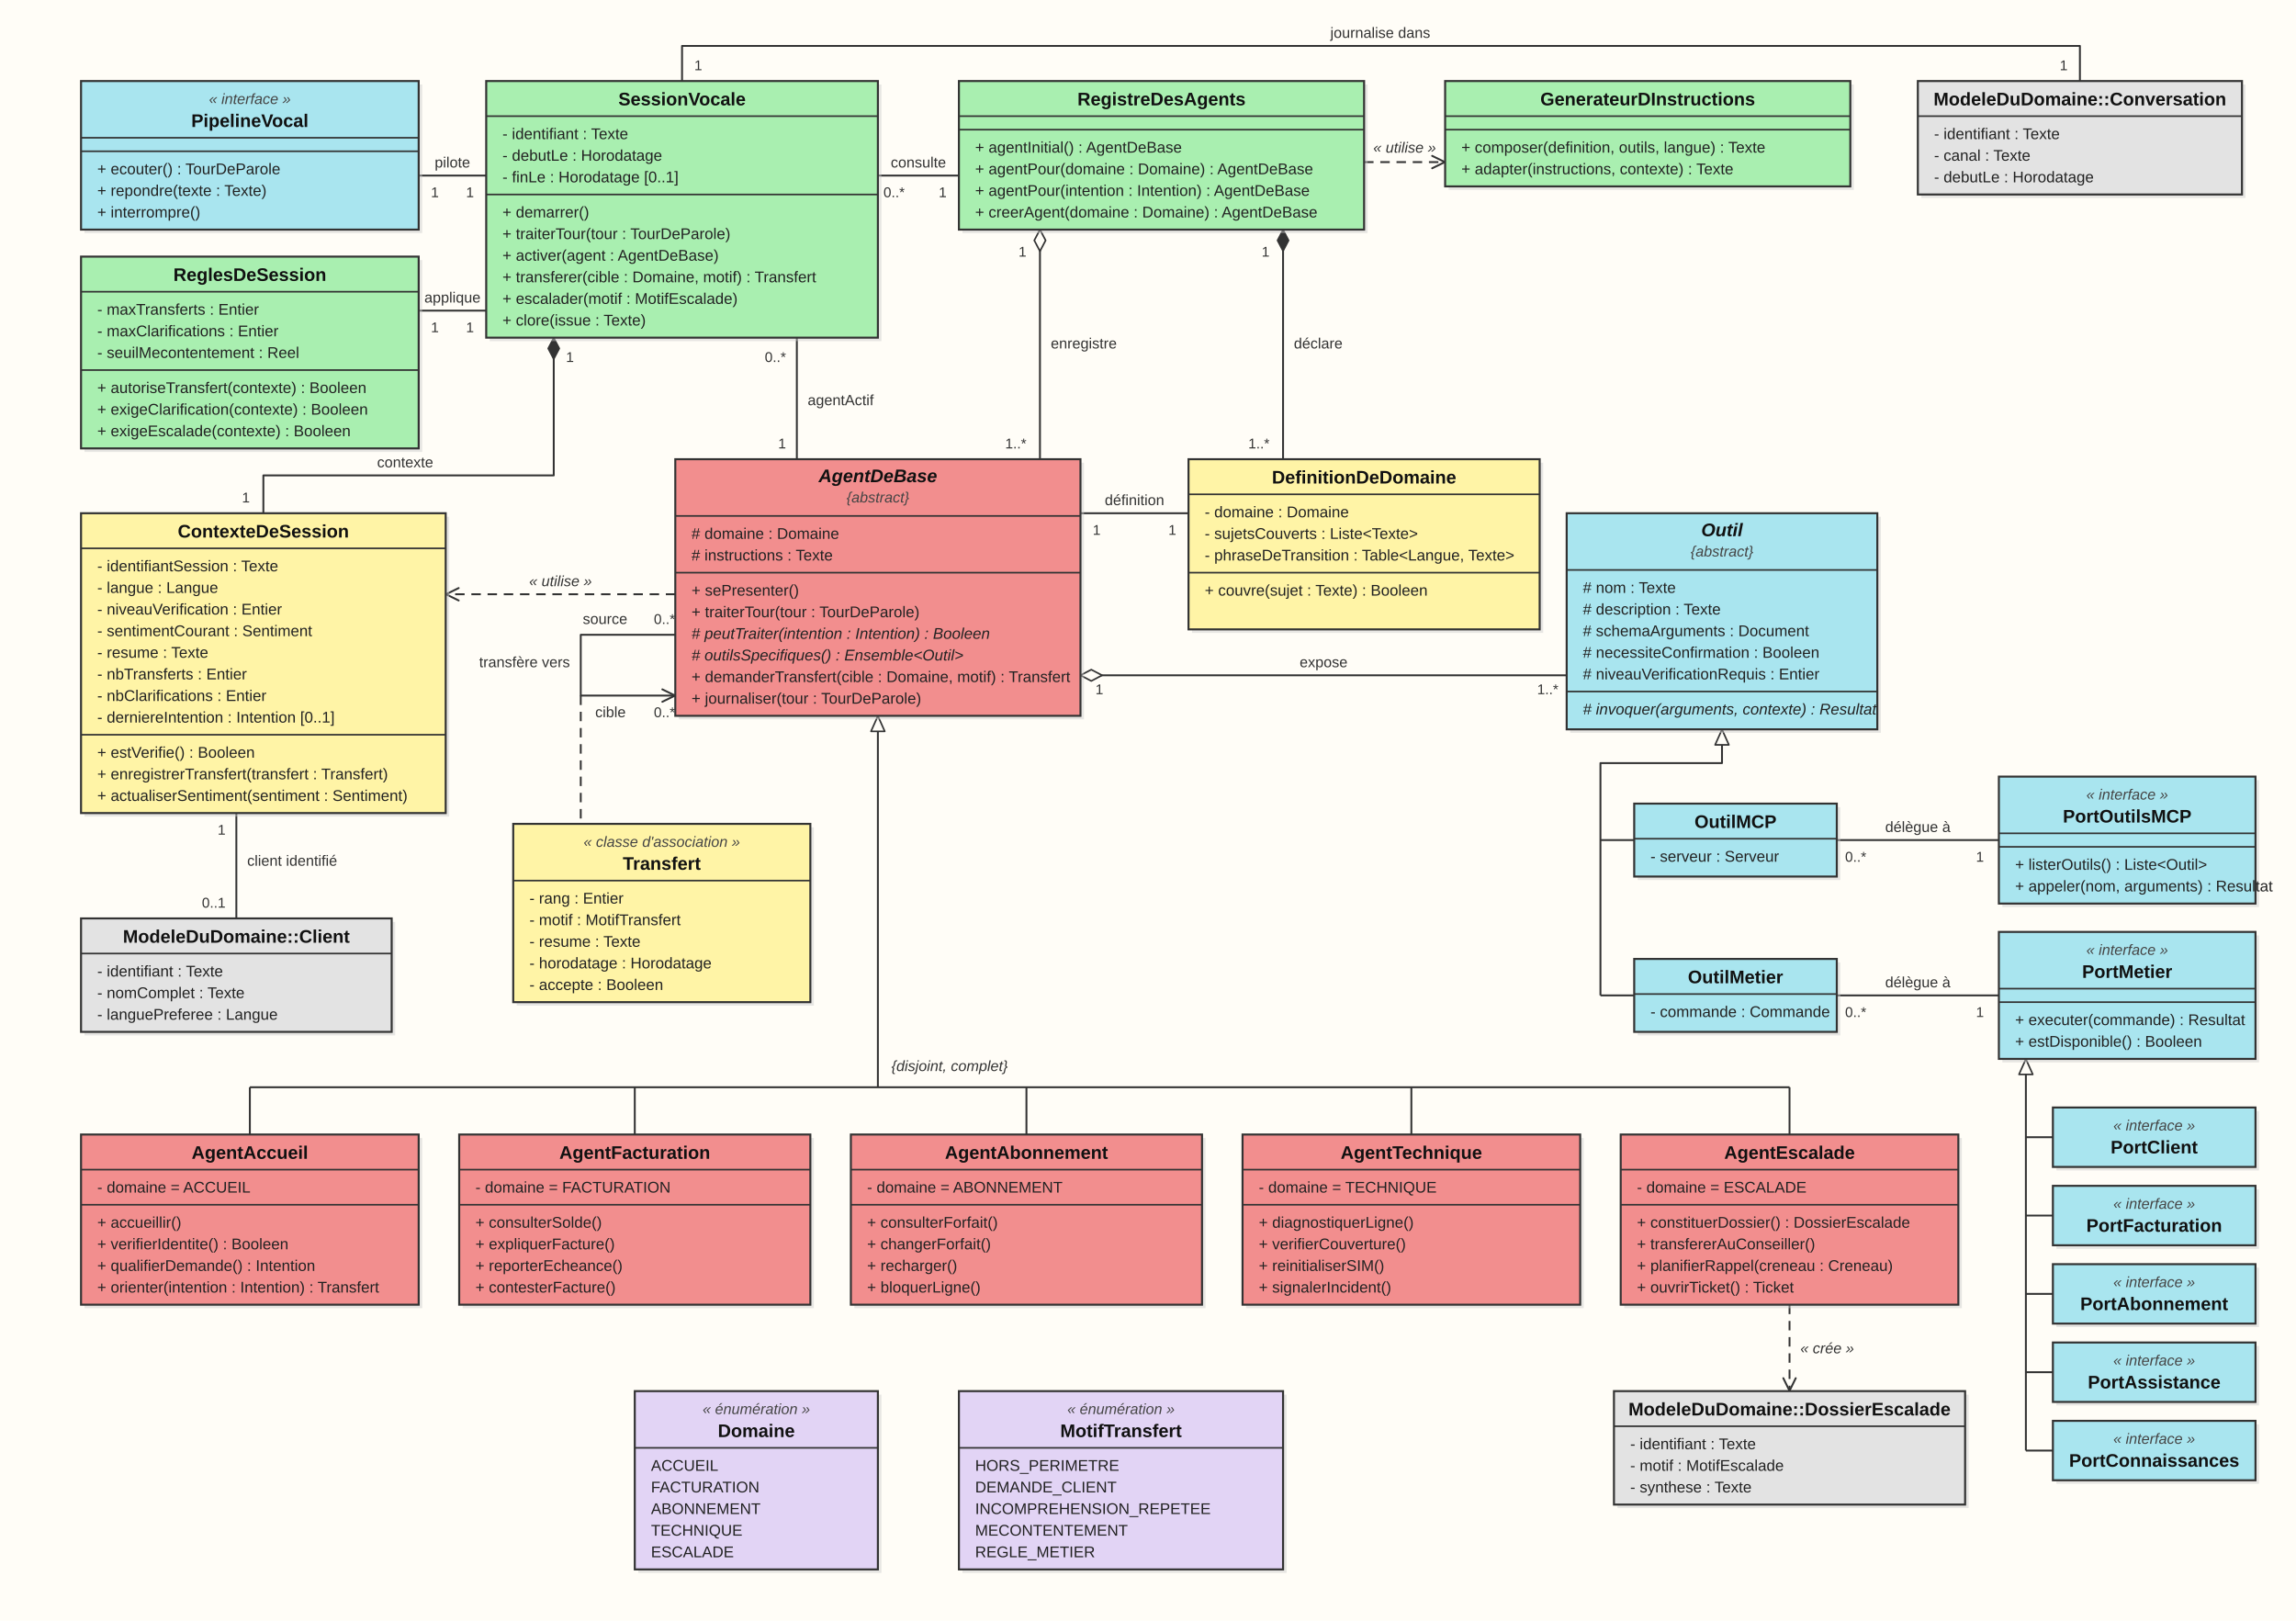
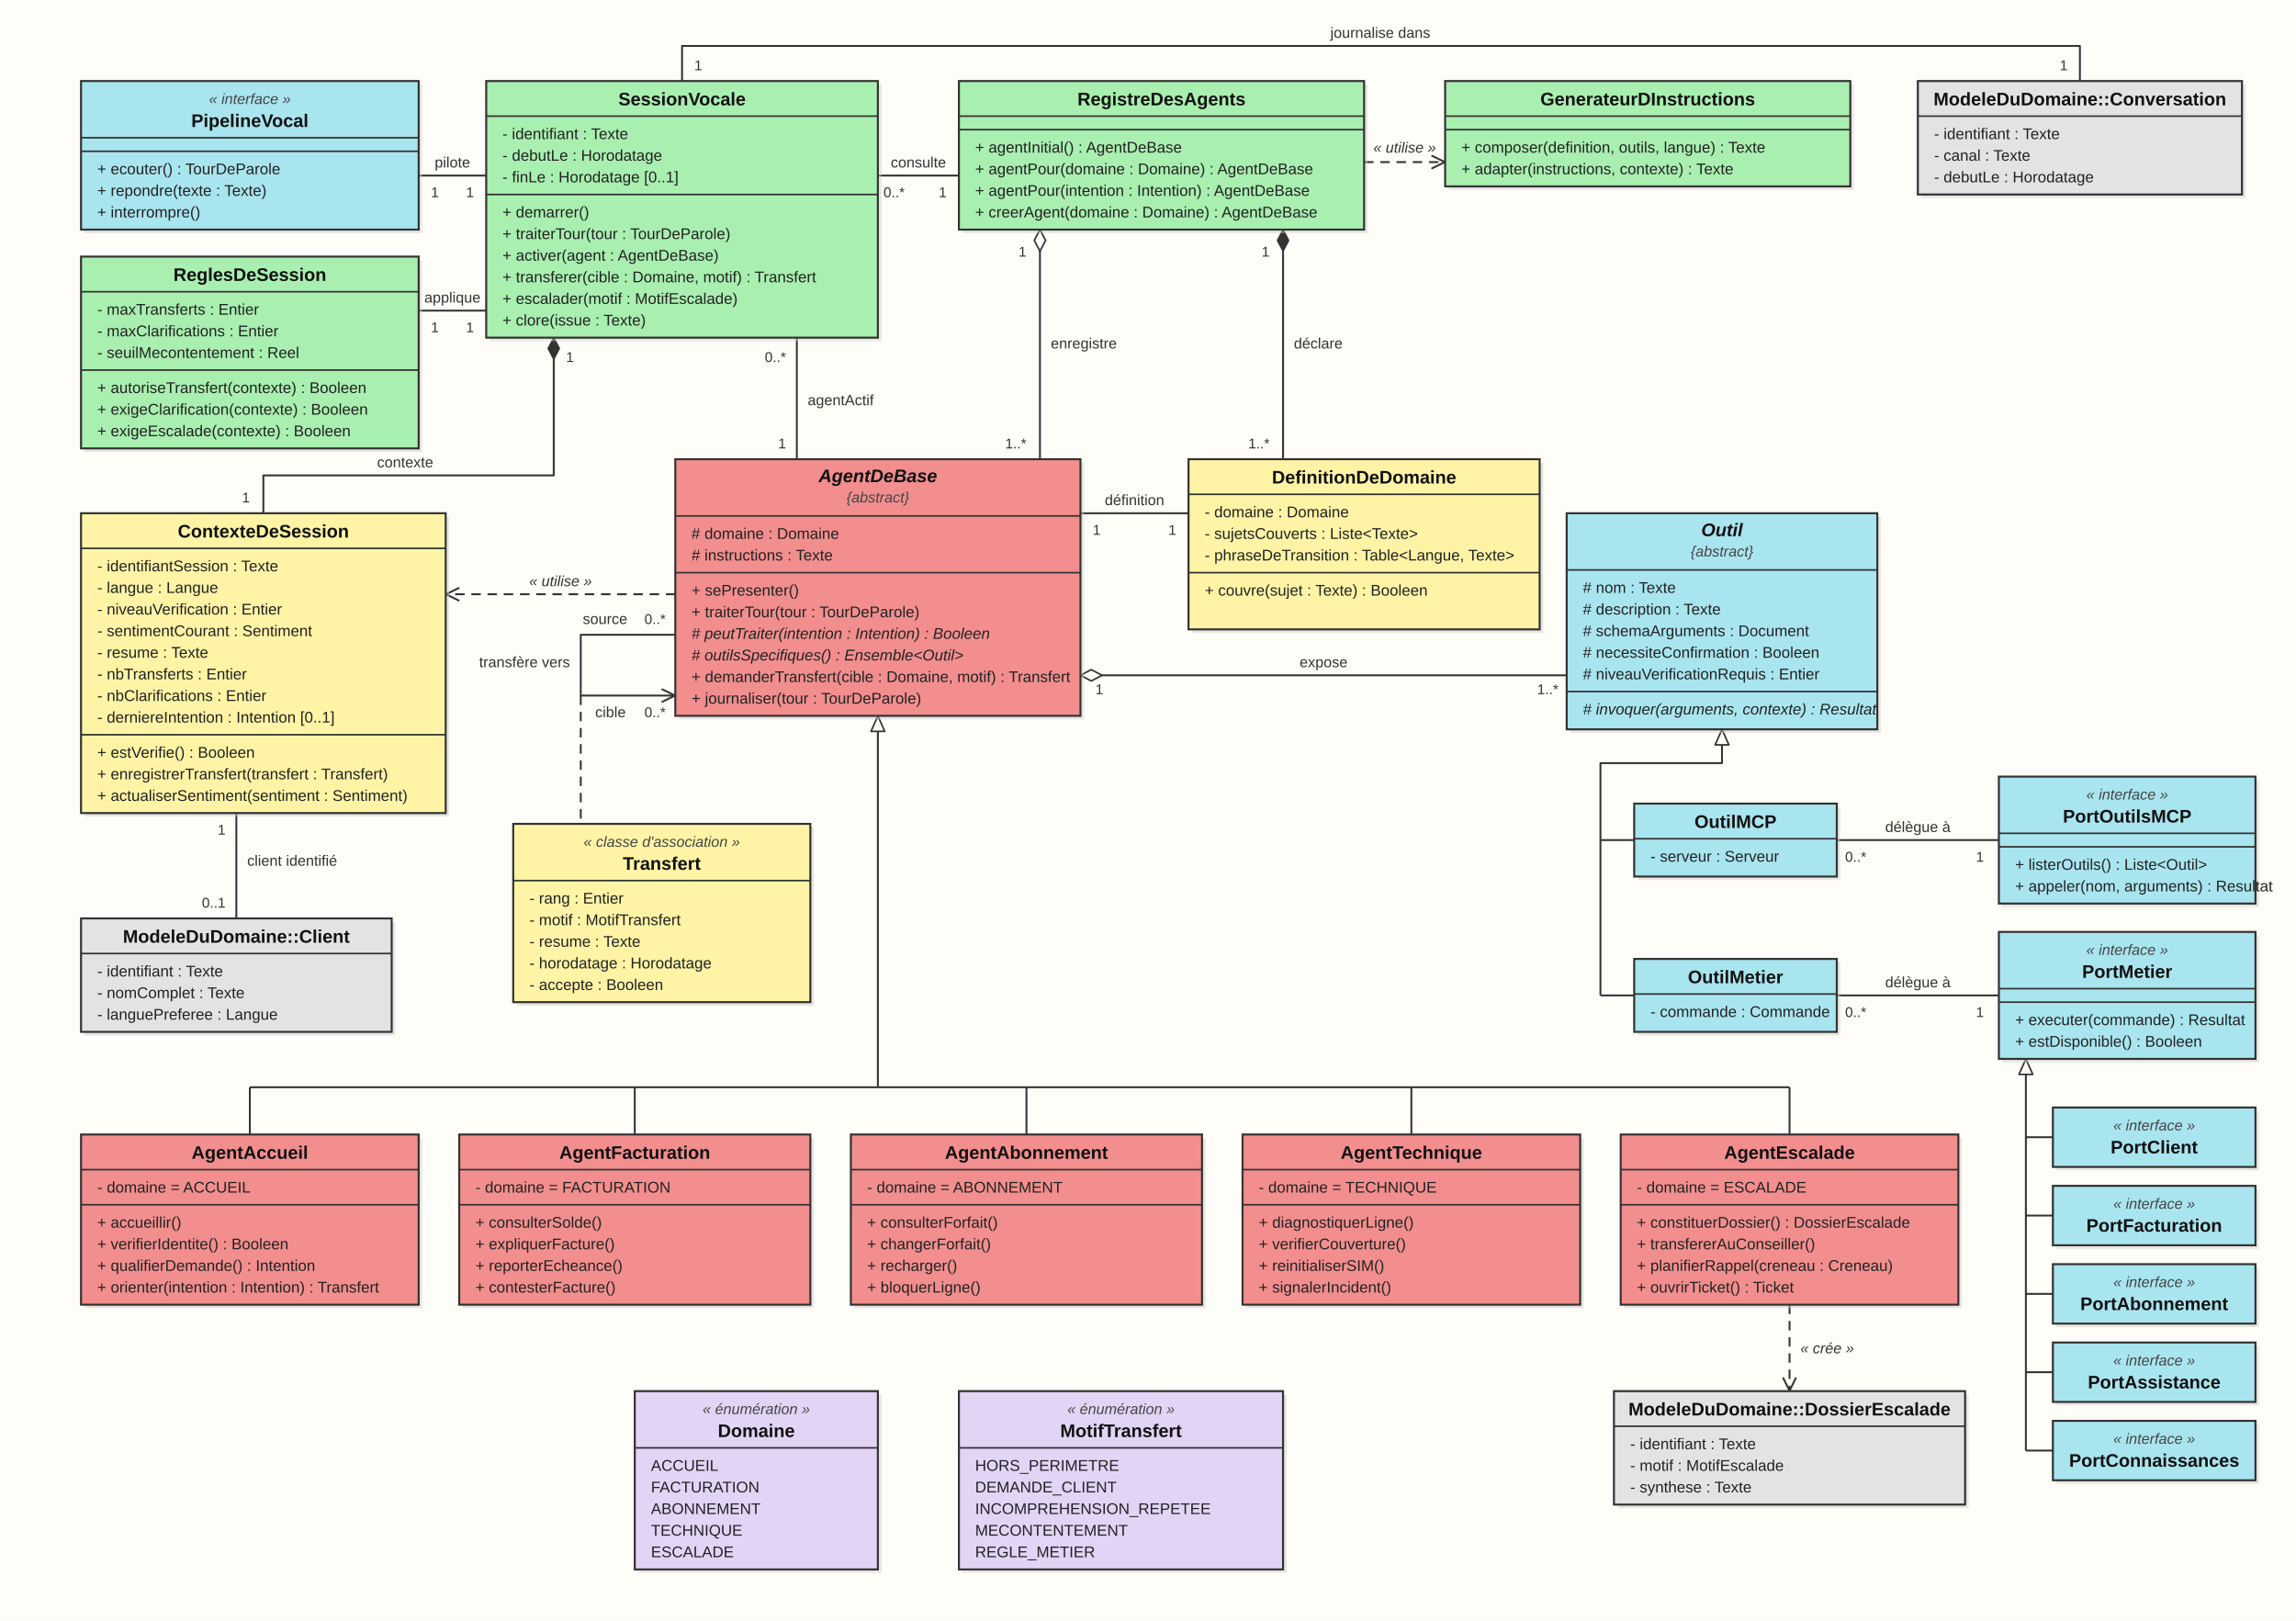
<svg xmlns="http://www.w3.org/2000/svg" version="1.1" viewBox="0 0 1700 1200" width="1700" height="1200">
  <style>
.cname{font-family:Arial,Helvetica,sans-serif;font-size:13.5px;font-weight:700;fill:#111111;}
.cnameA{font-family:Arial,Helvetica,sans-serif;font-size:13.5px;font-weight:700;font-style:italic;fill:#111111;}
.stereo{font-family:Arial,Helvetica,sans-serif;font-size:11px;font-style:italic;fill:#444444;}
.feat{font-family:Arial,Helvetica,sans-serif;font-size:11.5px;fill:#222222;}
.featA{font-family:Arial,Helvetica,sans-serif;font-size:11.5px;font-style:italic;fill:#222222;}
.mult{font-family:Arial,Helvetica,sans-serif;font-size:10.5px;fill:#333333;paint-order:stroke;stroke:#FFFDF7;stroke-width:3.2;stroke-linejoin:round;}
.role{font-family:Arial,Helvetica,sans-serif;font-size:11px;fill:#333333;paint-order:stroke;stroke:#FFFDF7;stroke-width:3.2;stroke-linejoin:round;}
.roleI{font-family:Arial,Helvetica,sans-serif;font-size:11px;font-style:italic;fill:#333333;paint-order:stroke;stroke:#FFFDF7;stroke-width:3.2;stroke-linejoin:round;}
.cons{font-family:Arial,Helvetica,sans-serif;font-size:11px;font-style:italic;fill:#333333;paint-order:stroke;stroke:#FFFDF7;stroke-width:3.2;stroke-linejoin:round;}
.rel{fill:none;stroke:#333333;stroke-width:1.4;stroke-linejoin:round;}
.reld{fill:none;stroke:#333333;stroke-width:1.4;stroke-linejoin:round;stroke-dasharray:7,5;}
.sep{stroke:#333333;stroke-width:1.2;}
.shd{fill:#C9C9C9;opacity:0.45;}
.bx{stroke:#333333;stroke-width:1.5;}
.pink{fill:#F28E8E;} .green{fill:#A9EFB0;} .yellow{fill:#FFF4A6;} .blue{fill:#A9E5EF;} .purple{fill:#E2D4F5;} .grey{fill:#E3E3E3;}
</style>
  <defs>
    <marker id="gen" viewBox="0 0 13 12" refX="12.3" refY="6" markerWidth="13" markerHeight="12" orient="auto" markerUnits="userSpaceOnUse">
      <path d="M0.8,0.9 L12.2,6 L0.8,11.1 Z" fill="#FFFDF7" stroke="#333333" stroke-width="1.2" stroke-linejoin="round" />
    </marker>
    <marker id="dep" viewBox="0 0 12 12" refX="10.6" refY="6" markerWidth="12" markerHeight="12" orient="auto" markerUnits="userSpaceOnUse">
      <path d="M1,1.4 L10.4,6 L1,10.6" fill="none" stroke="#333333" stroke-width="1.4" stroke-linecap="round" stroke-linejoin="round" />
    </marker>
    <marker id="nav" viewBox="0 0 12 12" refX="10.6" refY="6" markerWidth="12" markerHeight="12" orient="auto" markerUnits="userSpaceOnUse">
      <path d="M1,1.4 L10.4,6 L1,10.6" fill="none" stroke="#333333" stroke-width="1.4" stroke-linecap="round" stroke-linejoin="round" />
    </marker>
    <marker id="comp" viewBox="0 0 18 11" refX="1.0" refY="5.5" markerWidth="18" markerHeight="11" orient="auto" markerUnits="userSpaceOnUse">
      <path d="M1,5.5 L9,1.3 L17,5.5 L9,9.7 Z" fill="#333333" stroke="#333333" stroke-width="1" stroke-linejoin="round" />
    </marker>
    <marker id="aggr" viewBox="0 0 18 11" refX="1.0" refY="5.5" markerWidth="18" markerHeight="11" orient="auto" markerUnits="userSpaceOnUse">
      <path d="M1,5.5 L9,1.3 L17,5.5 L9,9.7 Z" fill="#FFFDF7" stroke="#333333" stroke-width="1.2" stroke-linejoin="round" />
    </marker>
  </defs>
  <rect x="0" y="0" width="1700" height="1200" fill="#FFFDF7" />
  <g id="relations">
    <path d="M 360,130 L 310,130" class="rel" />
    <text x="335" y="124" text-anchor="middle" class="role">pilote</text>
    <text x="322" y="146" text-anchor="middle" class="mult">1</text>
    <text x="348" y="146" text-anchor="middle" class="mult">1</text>
    <path d="M 505,60 L 505,34 L 1540,34 L 1540,60" class="rel" />
    <text x="1022" y="28" text-anchor="middle" class="role">journalise dans</text>
    <text x="517" y="52" text-anchor="middle" class="mult">1</text>
    <text x="1528" y="52" text-anchor="middle" class="mult">1</text>
    <path d="M 650,130 L 710,130" class="rel" />
    <text x="680" y="124" text-anchor="middle" class="role">consulte</text>
    <text x="662" y="146" text-anchor="middle" class="mult">0..*</text>
    <text x="698" y="146" text-anchor="middle" class="mult">1</text>
    <path d="M 360,230 L 310,230" class="rel" />
    <text x="335" y="224" text-anchor="middle" class="role">applique</text>
    <text x="348" y="246" text-anchor="middle" class="mult">1</text>
    <text x="322" y="246" text-anchor="middle" class="mult">1</text>
    <path d="M 410,250 L 410,352 L 195,352 L 195,380" class="rel" marker-start="url(#comp)" />
    <text x="422" y="268" text-anchor="middle" class="mult">1</text>
    <text x="185" y="372" text-anchor="end" class="mult">1</text>
    <text x="300" y="346" text-anchor="middle" class="role">contexte</text>
    <path d="M 590,250 L 590,340" class="rel" />
    <text x="598" y="300" text-anchor="start" class="role">agentActif</text>
    <text x="582" y="268" text-anchor="end" class="mult">0..*</text>
    <text x="582" y="332" text-anchor="end" class="mult">1</text>
    <path d="M 770,170 L 770,340" class="rel" marker-start="url(#aggr)" />
    <text x="760" y="190" text-anchor="end" class="mult">1</text>
    <text x="760" y="332" text-anchor="end" class="mult">1..*</text>
    <text x="778" y="258" text-anchor="start" class="role">enregistre</text>
    <path d="M 950,170 L 950,340" class="rel" marker-start="url(#comp)" />
    <text x="940" y="190" text-anchor="end" class="mult">1</text>
    <text x="940" y="332" text-anchor="end" class="mult">1..*</text>
    <text x="958" y="258" text-anchor="start" class="role">déclare</text>
    <path d="M 1010,120 L 1070,120" class="reld" marker-end="url(#dep)" />
    <text x="1040" y="113" text-anchor="middle" class="roleI">« utilise »</text>
    <path d="M 800,380 L 880,380" class="rel" />
    <text x="840" y="374" text-anchor="middle" class="role">définition</text>
    <text x="812" y="396" text-anchor="middle" class="mult">1</text>
    <text x="868" y="396" text-anchor="middle" class="mult">1</text>
    <path d="M 500,440 L 330,440" class="reld" marker-end="url(#dep)" />
    <text x="415" y="434" text-anchor="middle" class="roleI">« utilise »</text>
    <path d="M 500,470 L 430,470 L 430,515 L 500,515" class="rel" marker-end="url(#nav)" />
    <text x="448" y="462" text-anchor="middle" class="role">source</text>
-     <text x="492" y="462" text-anchor="middle" class="mult">0..*</text>
+     <text x="485" y="462" text-anchor="middle" class="mult">0..*</text>
    <text x="452" y="531" text-anchor="middle" class="role">cible</text>
-     <text x="492" y="531" text-anchor="middle" class="mult">0..*</text>
+     <text x="485" y="531" text-anchor="middle" class="mult">0..*</text>
    <text x="422" y="494" text-anchor="end" class="role">transfère vers</text>
    <path d="M 430,515 L 430,610" class="reld" />
    <path d="M 175,602 L 175,680" class="rel" />
    <text x="183" y="641" text-anchor="start" class="role">client identifié</text>
    <text x="167" y="618" text-anchor="end" class="mult">1</text>
    <text x="167" y="672" text-anchor="end" class="mult">0..1</text>
    <path d="M 800,500 L 1160,500" class="rel" marker-start="url(#aggr)" />
    <text x="980" y="494" text-anchor="middle" class="role">expose</text>
    <text x="814" y="514" text-anchor="middle" class="mult">1</text>
    <text x="1146" y="514" text-anchor="middle" class="mult">1..*</text>
    <path d="M 1185,737 L 1185,565 L 1275,565 L 1275,540" class="rel" marker-end="url(#gen)" />
    <path d="M 1210,622 L 1185,622" class="rel" />
    <path d="M 1210,737 L 1185,737" class="rel" />
    <path d="M 1360,622 L 1480,622" class="rel" />
    <text x="1420" y="616" text-anchor="middle" class="role">délègue à</text>
    <text x="1374" y="638" text-anchor="middle" class="mult">0..*</text>
    <text x="1466" y="638" text-anchor="middle" class="mult">1</text>
    <path d="M 1360,737 L 1480,737" class="rel" />
    <text x="1420" y="731" text-anchor="middle" class="role">délègue à</text>
    <text x="1374" y="753" text-anchor="middle" class="mult">0..*</text>
    <text x="1466" y="753" text-anchor="middle" class="mult">1</text>
    <path d="M 1500,1074 L 1500,784" class="rel" marker-end="url(#gen)" />
    <path d="M 1520,842 L 1500,842" class="rel" />
    <path d="M 1520,900 L 1500,900" class="rel" />
    <path d="M 1520,958 L 1500,958" class="rel" />
    <path d="M 1520,1016 L 1500,1016" class="rel" />
    <path d="M 1520,1074 L 1500,1074" class="rel" />
    <path d="M 650,805 L 650,530" class="rel" marker-end="url(#gen)" />
    <path d="M 185,805 L 1325,805" class="rel" />
    <path d="M 185,805 L 185,840" class="rel" />
    <path d="M 470,805 L 470,840" class="rel" />
    <path d="M 760,805 L 760,840" class="rel" />
    <path d="M 1045,805 L 1045,840" class="rel" />
    <path d="M 1325,805 L 1325,840" class="rel" />
-     <text x="660" y="793" text-anchor="start" class="cons">{disjoint, complet}</text>
+     <text x="660" y="793" text-anchor="start" class="cons" />
    <path d="M 1325,966 L 1325,1030" class="reld" marker-end="url(#dep)" />
    <text x="1333" y="1002" text-anchor="start" class="roleI">« crée »</text>
  </g>
  <rect class="shd" x="362.6" y="62.6" width="290" height="190" />
  <rect x="360" y="60" width="290" height="190" class="bx green" />
  <text x="505" y="78" text-anchor="middle" class="cname">SessionVocale</text>
  <line class="sep" x1="360" y1="86" x2="650" y2="86" />
  <text x="372" y="103" class="feat">- identifiant : Texte</text>
  <text x="372" y="119" class="feat">- debutLe : Horodatage</text>
  <text x="372" y="135" class="feat">- finLe : Horodatage [0..1]</text>
  <line class="sep" x1="360" y1="144" x2="650" y2="144" />
  <text x="372" y="161" class="feat">+ demarrer()</text>
  <text x="372" y="177" class="feat">+ traiterTour(tour : TourDeParole)</text>
  <text x="372" y="193" class="feat">+ activer(agent : AgentDeBase)</text>
  <text x="372" y="209" class="feat">+ transferer(cible : Domaine, motif) : Transfert</text>
  <text x="372" y="225" class="feat">+ escalader(motif : MotifEscalade)</text>
  <text x="372" y="241" class="feat">+ clore(issue : Texte)</text>
  <rect class="shd" x="712.6" y="62.6" width="300" height="110" />
  <rect x="710" y="60" width="300" height="110" class="bx green" />
  <text x="860" y="78" text-anchor="middle" class="cname">RegistreDesAgents</text>
  <line class="sep" x1="710" y1="86" x2="1010" y2="86" />
  <line class="sep" x1="710" y1="96" x2="1010" y2="96" />
  <text x="722" y="113" class="feat">+ agentInitial() : AgentDeBase</text>
  <text x="722" y="129" class="feat">+ agentPour(domaine : Domaine) : AgentDeBase</text>
  <text x="722" y="145" class="feat">+ agentPour(intention : Intention) : AgentDeBase</text>
  <text x="722" y="161" class="feat">+ creerAgent(domaine : Domaine) : AgentDeBase</text>
  <rect class="shd" x="1072.6" y="62.6" width="300" height="78" />
  <rect x="1070" y="60" width="300" height="78" class="bx green" />
  <text x="1220" y="78" text-anchor="middle" class="cname">GenerateurDInstructions</text>
  <line class="sep" x1="1070" y1="86" x2="1370" y2="86" />
  <line class="sep" x1="1070" y1="96" x2="1370" y2="96" />
  <text x="1082" y="113" class="feat">+ composer(definition, outils, langue) : Texte</text>
  <text x="1082" y="129" class="feat">+ adapter(instructions, contexte) : Texte</text>
  <rect class="shd" x="62.6" y="192.6" width="250" height="142" />
  <rect x="60" y="190" width="250" height="142" class="bx green" />
  <text x="185" y="208" text-anchor="middle" class="cname">ReglesDeSession</text>
  <line class="sep" x1="60" y1="216" x2="310" y2="216" />
  <text x="72" y="233" class="feat">- maxTransferts : Entier</text>
  <text x="72" y="249" class="feat">- maxClarifications : Entier</text>
  <text x="72" y="265" class="feat">- seuilMecontentement : Reel</text>
  <line class="sep" x1="60" y1="274" x2="310" y2="274" />
  <text x="72" y="291" class="feat">+ autoriseTransfert(contexte) : Booleen</text>
  <text x="72" y="307" class="feat">+ exigeClarification(contexte) : Booleen</text>
  <text x="72" y="323" class="feat">+ exigeEscalade(contexte) : Booleen</text>
  <rect class="shd" x="62.6" y="62.6" width="250" height="110" />
  <rect x="60" y="60" width="250" height="110" class="bx blue" />
  <text x="185" y="77" text-anchor="middle" class="stereo">« interface »</text>
  <text x="185" y="94" text-anchor="middle" class="cname">PipelineVocal</text>
  <line class="sep" x1="60" y1="102" x2="310" y2="102" />
  <line class="sep" x1="60" y1="112" x2="310" y2="112" />
  <text x="72" y="129" class="feat">+ ecouter() : TourDeParole</text>
  <text x="72" y="145" class="feat">+ repondre(texte : Texte)</text>
  <text x="72" y="161" class="feat">+ interrompre()</text>
  <rect class="shd" x="1162.6" y="382.6" width="230" height="160" />
  <rect x="1160" y="380" width="230" height="160" class="bx blue" />
  <text x="1275" y="397" text-anchor="middle" class="cnameA">Outil</text>
  <text x="1275" y="412" text-anchor="middle" class="stereo">{abstract}</text>
  <line class="sep" x1="1160" y1="422" x2="1390" y2="422" />
  <text x="1172" y="439" class="feat"># nom : Texte</text>
  <text x="1172" y="455" class="feat"># description : Texte</text>
  <text x="1172" y="471" class="feat"># schemaArguments : Document</text>
  <text x="1172" y="487" class="feat"># necessiteConfirmation : Booleen</text>
  <text x="1172" y="503" class="feat"># niveauVerificationRequis : Entier</text>
  <line class="sep" x1="1160" y1="512" x2="1390" y2="512" />
  <text x="1172" y="529" class="featA"># invoquer(arguments, contexte) : Resultat</text>
  <rect class="shd" x="1212.6" y="597.6" width="150" height="54" />
  <rect x="1210" y="595" width="150" height="54" class="bx blue" />
  <text x="1285" y="613" text-anchor="middle" class="cname">OutilMCP</text>
  <line class="sep" x1="1210" y1="621" x2="1360" y2="621" />
  <text x="1222" y="638" class="feat">- serveur : Serveur</text>
  <rect class="shd" x="1212.6" y="712.6" width="150" height="54" />
  <rect x="1210" y="710" width="150" height="54" class="bx blue" />
  <text x="1285" y="728" text-anchor="middle" class="cname">OutilMetier</text>
  <line class="sep" x1="1210" y1="736" x2="1360" y2="736" />
  <text x="1222" y="753" class="feat">- commande : Commande</text>
  <rect class="shd" x="1482.6" y="577.6" width="190" height="94" />
  <rect x="1480" y="575" width="190" height="94" class="bx blue" />
  <text x="1575" y="592" text-anchor="middle" class="stereo">« interface »</text>
  <text x="1575" y="609" text-anchor="middle" class="cname">PortOutilsMCP</text>
  <line class="sep" x1="1480" y1="617" x2="1670" y2="617" />
  <line class="sep" x1="1480" y1="627" x2="1670" y2="627" />
  <text x="1492" y="644" class="feat">+ listerOutils() : Liste&lt;Outil&gt;</text>
  <text x="1492" y="660" class="feat">+ appeler(nom, arguments) : Resultat</text>
  <rect class="shd" x="1482.6" y="692.6" width="190" height="94" />
  <rect x="1480" y="690" width="190" height="94" class="bx blue" />
  <text x="1575" y="707" text-anchor="middle" class="stereo">« interface »</text>
  <text x="1575" y="724" text-anchor="middle" class="cname">PortMetier</text>
  <line class="sep" x1="1480" y1="732" x2="1670" y2="732" />
  <line class="sep" x1="1480" y1="742" x2="1670" y2="742" />
  <text x="1492" y="759" class="feat">+ executer(commande) : Resultat</text>
  <text x="1492" y="775" class="feat">+ estDisponible() : Booleen</text>
  <rect class="shd" x="1522.6" y="822.6" width="150" height="44" />
  <rect x="1520" y="820" width="150" height="44" class="bx blue" />
  <text x="1595" y="837" text-anchor="middle" class="stereo">« interface »</text>
  <text x="1595" y="854" text-anchor="middle" class="cname">PortClient</text>
  <rect class="shd" x="1522.6" y="880.6" width="150" height="44" />
  <rect x="1520" y="878" width="150" height="44" class="bx blue" />
  <text x="1595" y="895" text-anchor="middle" class="stereo">« interface »</text>
  <text x="1595" y="912" text-anchor="middle" class="cname">PortFacturation</text>
  <rect class="shd" x="1522.6" y="938.6" width="150" height="44" />
  <rect x="1520" y="936" width="150" height="44" class="bx blue" />
  <text x="1595" y="953" text-anchor="middle" class="stereo">« interface »</text>
  <text x="1595" y="970" text-anchor="middle" class="cname">PortAbonnement</text>
  <rect class="shd" x="1522.6" y="996.6" width="150" height="44" />
  <rect x="1520" y="994" width="150" height="44" class="bx blue" />
  <text x="1595" y="1011" text-anchor="middle" class="stereo">« interface »</text>
  <text x="1595" y="1028" text-anchor="middle" class="cname">PortAssistance</text>
  <rect class="shd" x="1522.6" y="1054.6" width="150" height="44" />
  <rect x="1520" y="1052" width="150" height="44" class="bx blue" />
  <text x="1595" y="1069" text-anchor="middle" class="stereo">« interface »</text>
  <text x="1595" y="1086" text-anchor="middle" class="cname">PortConnaissances</text>
  <rect class="shd" x="62.6" y="382.6" width="270" height="222" />
  <rect x="60" y="380" width="270" height="222" class="bx yellow" />
  <text x="195" y="398" text-anchor="middle" class="cname">ContexteDeSession</text>
  <line class="sep" x1="60" y1="406" x2="330" y2="406" />
  <text x="72" y="423" class="feat">- identifiantSession : Texte</text>
  <text x="72" y="439" class="feat">- langue : Langue</text>
  <text x="72" y="455" class="feat">- niveauVerification : Entier</text>
  <text x="72" y="471" class="feat">- sentimentCourant : Sentiment</text>
  <text x="72" y="487" class="feat">- resume : Texte</text>
  <text x="72" y="503" class="feat">- nbTransferts : Entier</text>
  <text x="72" y="519" class="feat">- nbClarifications : Entier</text>
  <text x="72" y="535" class="feat">- derniereIntention : Intention [0..1]</text>
  <line class="sep" x1="60" y1="544" x2="330" y2="544" />
  <text x="72" y="561" class="feat">+ estVerifie() : Booleen</text>
  <text x="72" y="577" class="feat">+ enregistrerTransfert(transfert : Transfert)</text>
  <text x="72" y="593" class="feat">+ actualiserSentiment(sentiment : Sentiment)</text>
  <rect class="shd" x="882.6" y="342.6" width="260" height="126" />
  <rect x="880" y="340" width="260" height="126" class="bx yellow" />
  <text x="1010" y="358" text-anchor="middle" class="cname">DefinitionDeDomaine</text>
  <line class="sep" x1="880" y1="366" x2="1140" y2="366" />
  <text x="892" y="383" class="feat">- domaine : Domaine</text>
  <text x="892" y="399" class="feat">- sujetsCouverts : Liste&lt;Texte&gt;</text>
  <text x="892" y="415" class="feat">- phraseDeTransition : Table&lt;Langue, Texte&gt;</text>
  <line class="sep" x1="880" y1="424" x2="1140" y2="424" />
  <text x="892" y="441" class="feat">+ couvre(sujet : Texte) : Booleen</text>
  <rect class="shd" x="382.6" y="612.6" width="220" height="132" />
  <rect x="380" y="610" width="220" height="132" class="bx yellow" />
  <text x="490" y="627" text-anchor="middle" class="stereo">« classe d'association »</text>
  <text x="490" y="644" text-anchor="middle" class="cname">Transfert</text>
  <line class="sep" x1="380" y1="652" x2="600" y2="652" />
  <text x="392" y="669" class="feat">- rang : Entier</text>
  <text x="392" y="685" class="feat">- motif : MotifTransfert</text>
  <text x="392" y="701" class="feat">- resume : Texte</text>
  <text x="392" y="717" class="feat">- horodatage : Horodatage</text>
  <text x="392" y="733" class="feat">- accepte : Booleen</text>
  <rect class="shd" x="502.6" y="342.6" width="300" height="190" />
  <rect x="500" y="340" width="300" height="190" class="bx pink" />
  <text x="650" y="357" text-anchor="middle" class="cnameA">AgentDeBase</text>
  <text x="650" y="372" text-anchor="middle" class="stereo">{abstract}</text>
  <line class="sep" x1="500" y1="382" x2="800" y2="382" />
  <text x="512" y="399" class="feat"># domaine : Domaine</text>
  <text x="512" y="415" class="feat"># instructions : Texte</text>
  <line class="sep" x1="500" y1="424" x2="800" y2="424" />
  <text x="512" y="441" class="feat">+ sePresenter()</text>
  <text x="512" y="457" class="feat">+ traiterTour(tour : TourDeParole)</text>
  <text x="512" y="473" class="featA"># peutTraiter(intention : Intention) : Booleen</text>
  <text x="512" y="489" class="featA"># outilsSpecifiques() : Ensemble&lt;Outil&gt;</text>
  <text x="512" y="505" class="feat">+ demanderTransfert(cible : Domaine, motif) : Transfert</text>
  <text x="512" y="521" class="feat">+ journaliser(tour : TourDeParole)</text>
  <rect class="shd" x="62.6" y="842.6" width="250" height="126" />
  <rect x="60" y="840" width="250" height="126" class="bx pink" />
  <text x="185" y="858" text-anchor="middle" class="cname">AgentAccueil</text>
  <line class="sep" x1="60" y1="866" x2="310" y2="866" />
  <text x="72" y="883" class="feat">- domaine = ACCUEIL</text>
  <line class="sep" x1="60" y1="892" x2="310" y2="892" />
  <text x="72" y="909" class="feat">+ accueillir()</text>
  <text x="72" y="925" class="feat">+ verifierIdentite() : Booleen</text>
  <text x="72" y="941" class="feat">+ qualifierDemande() : Intention</text>
  <text x="72" y="957" class="feat">+ orienter(intention : Intention) : Transfert</text>
  <rect class="shd" x="342.6" y="842.6" width="260" height="126" />
  <rect x="340" y="840" width="260" height="126" class="bx pink" />
  <text x="470" y="858" text-anchor="middle" class="cname">AgentFacturation</text>
  <line class="sep" x1="340" y1="866" x2="600" y2="866" />
  <text x="352" y="883" class="feat">- domaine = FACTURATION</text>
  <line class="sep" x1="340" y1="892" x2="600" y2="892" />
  <text x="352" y="909" class="feat">+ consulterSolde()</text>
  <text x="352" y="925" class="feat">+ expliquerFacture()</text>
  <text x="352" y="941" class="feat">+ reporterEcheance()</text>
  <text x="352" y="957" class="feat">+ contesterFacture()</text>
  <rect class="shd" x="632.6" y="842.6" width="260" height="126" />
  <rect x="630" y="840" width="260" height="126" class="bx pink" />
  <text x="760" y="858" text-anchor="middle" class="cname">AgentAbonnement</text>
  <line class="sep" x1="630" y1="866" x2="890" y2="866" />
  <text x="642" y="883" class="feat">- domaine = ABONNEMENT</text>
  <line class="sep" x1="630" y1="892" x2="890" y2="892" />
  <text x="642" y="909" class="feat">+ consulterForfait()</text>
  <text x="642" y="925" class="feat">+ changerForfait()</text>
  <text x="642" y="941" class="feat">+ recharger()</text>
  <text x="642" y="957" class="feat">+ bloquerLigne()</text>
  <rect class="shd" x="922.6" y="842.6" width="250" height="126" />
  <rect x="920" y="840" width="250" height="126" class="bx pink" />
  <text x="1045" y="858" text-anchor="middle" class="cname">AgentTechnique</text>
  <line class="sep" x1="920" y1="866" x2="1170" y2="866" />
  <text x="932" y="883" class="feat">- domaine = TECHNIQUE</text>
  <line class="sep" x1="920" y1="892" x2="1170" y2="892" />
  <text x="932" y="909" class="feat">+ diagnostiquerLigne()</text>
  <text x="932" y="925" class="feat">+ verifierCouverture()</text>
  <text x="932" y="941" class="feat">+ reinitialiserSIM()</text>
  <text x="932" y="957" class="feat">+ signalerIncident()</text>
  <rect class="shd" x="1202.6" y="842.6" width="250" height="126" />
  <rect x="1200" y="840" width="250" height="126" class="bx pink" />
  <text x="1325" y="858" text-anchor="middle" class="cname">AgentEscalade</text>
  <line class="sep" x1="1200" y1="866" x2="1450" y2="866" />
  <text x="1212" y="883" class="feat">- domaine = ESCALADE</text>
  <line class="sep" x1="1200" y1="892" x2="1450" y2="892" />
  <text x="1212" y="909" class="feat">+ constituerDossier() : DossierEscalade</text>
  <text x="1212" y="925" class="feat">+ transfererAuConseiller()</text>
  <text x="1212" y="941" class="feat">+ planifierRappel(creneau : Creneau)</text>
  <text x="1212" y="957" class="feat">+ ouvrirTicket() : Ticket</text>
  <rect class="shd" x="1422.6" y="62.6" width="240" height="84" />
  <rect x="1420" y="60" width="240" height="84" class="bx grey" />
  <text x="1540" y="78" text-anchor="middle" class="cname">ModeleDuDomaine::Conversation</text>
  <line class="sep" x1="1420" y1="86" x2="1660" y2="86" />
  <text x="1432" y="103" class="feat">- identifiant : Texte</text>
  <text x="1432" y="119" class="feat">- canal : Texte</text>
  <text x="1432" y="135" class="feat">- debutLe : Horodatage</text>
  <rect class="shd" x="62.6" y="682.6" width="230" height="84" />
  <rect x="60" y="680" width="230" height="84" class="bx grey" />
  <text x="175" y="698" text-anchor="middle" class="cname">ModeleDuDomaine::Client</text>
  <line class="sep" x1="60" y1="706" x2="290" y2="706" />
  <text x="72" y="723" class="feat">- identifiant : Texte</text>
  <text x="72" y="739" class="feat">- nomComplet : Texte</text>
  <text x="72" y="755" class="feat">- languePreferee : Langue</text>
  <rect class="shd" x="1197.6" y="1032.6" width="260" height="84" />
  <rect x="1195" y="1030" width="260" height="84" class="bx grey" />
  <text x="1325" y="1048" text-anchor="middle" class="cname">ModeleDuDomaine::DossierEscalade</text>
  <line class="sep" x1="1195" y1="1056" x2="1455" y2="1056" />
  <text x="1207" y="1073" class="feat">- identifiant : Texte</text>
  <text x="1207" y="1089" class="feat">- motif : MotifEscalade</text>
  <text x="1207" y="1105" class="feat">- synthese : Texte</text>
  <rect class="shd" x="472.6" y="1032.6" width="180" height="132" />
  <rect x="470" y="1030" width="180" height="132" class="bx purple" />
  <text x="560" y="1047" text-anchor="middle" class="stereo">« énumération »</text>
  <text x="560" y="1064" text-anchor="middle" class="cname">Domaine</text>
  <line class="sep" x1="470" y1="1072" x2="650" y2="1072" />
  <text x="482" y="1089" class="feat">ACCUEIL</text>
  <text x="482" y="1105" class="feat">FACTURATION</text>
  <text x="482" y="1121" class="feat">ABONNEMENT</text>
  <text x="482" y="1137" class="feat">TECHNIQUE</text>
  <text x="482" y="1153" class="feat">ESCALADE</text>
  <rect class="shd" x="712.6" y="1032.6" width="240" height="132" />
  <rect x="710" y="1030" width="240" height="132" class="bx purple" />
  <text x="830" y="1047" text-anchor="middle" class="stereo">« énumération »</text>
  <text x="830" y="1064" text-anchor="middle" class="cname">MotifTransfert</text>
  <line class="sep" x1="710" y1="1072" x2="950" y2="1072" />
  <text x="722" y="1089" class="feat">HORS_PERIMETRE</text>
  <text x="722" y="1105" class="feat">DEMANDE_CLIENT</text>
  <text x="722" y="1121" class="feat">INCOMPREHENSION_REPETEE</text>
  <text x="722" y="1137" class="feat">MECONTENTEMENT</text>
  <text x="722" y="1153" class="feat">REGLE_METIER</text>
</svg>
